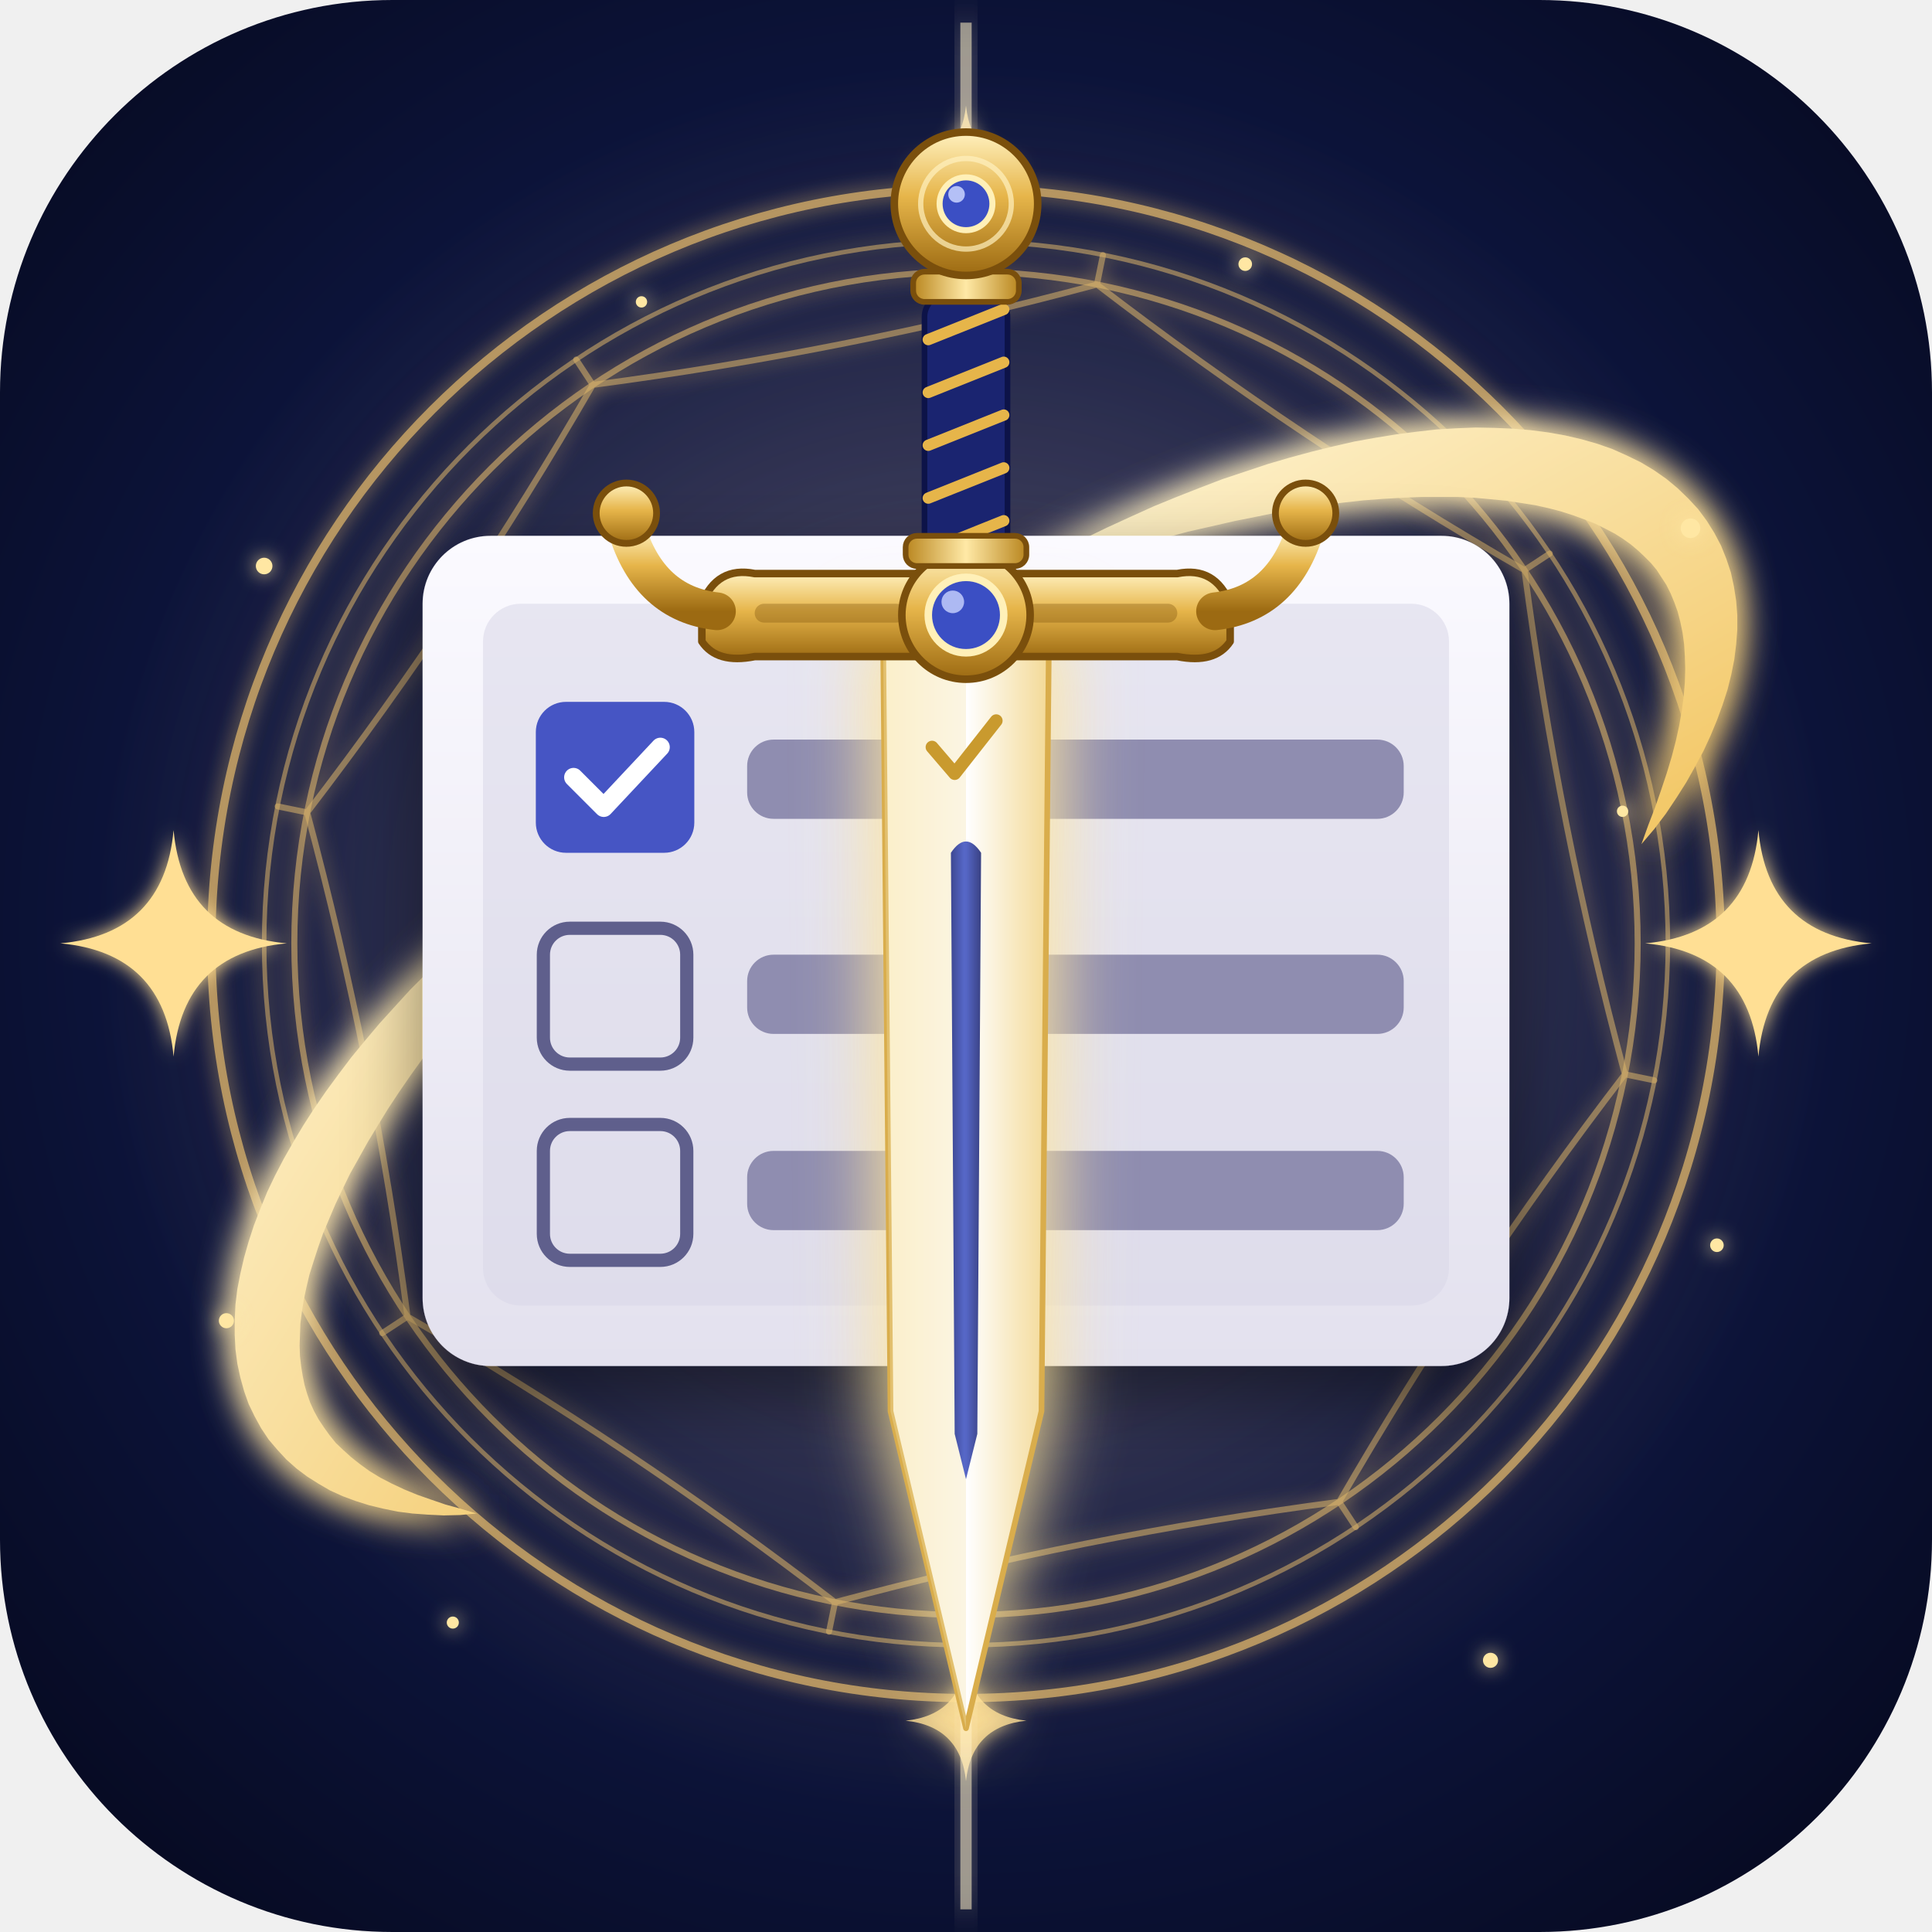
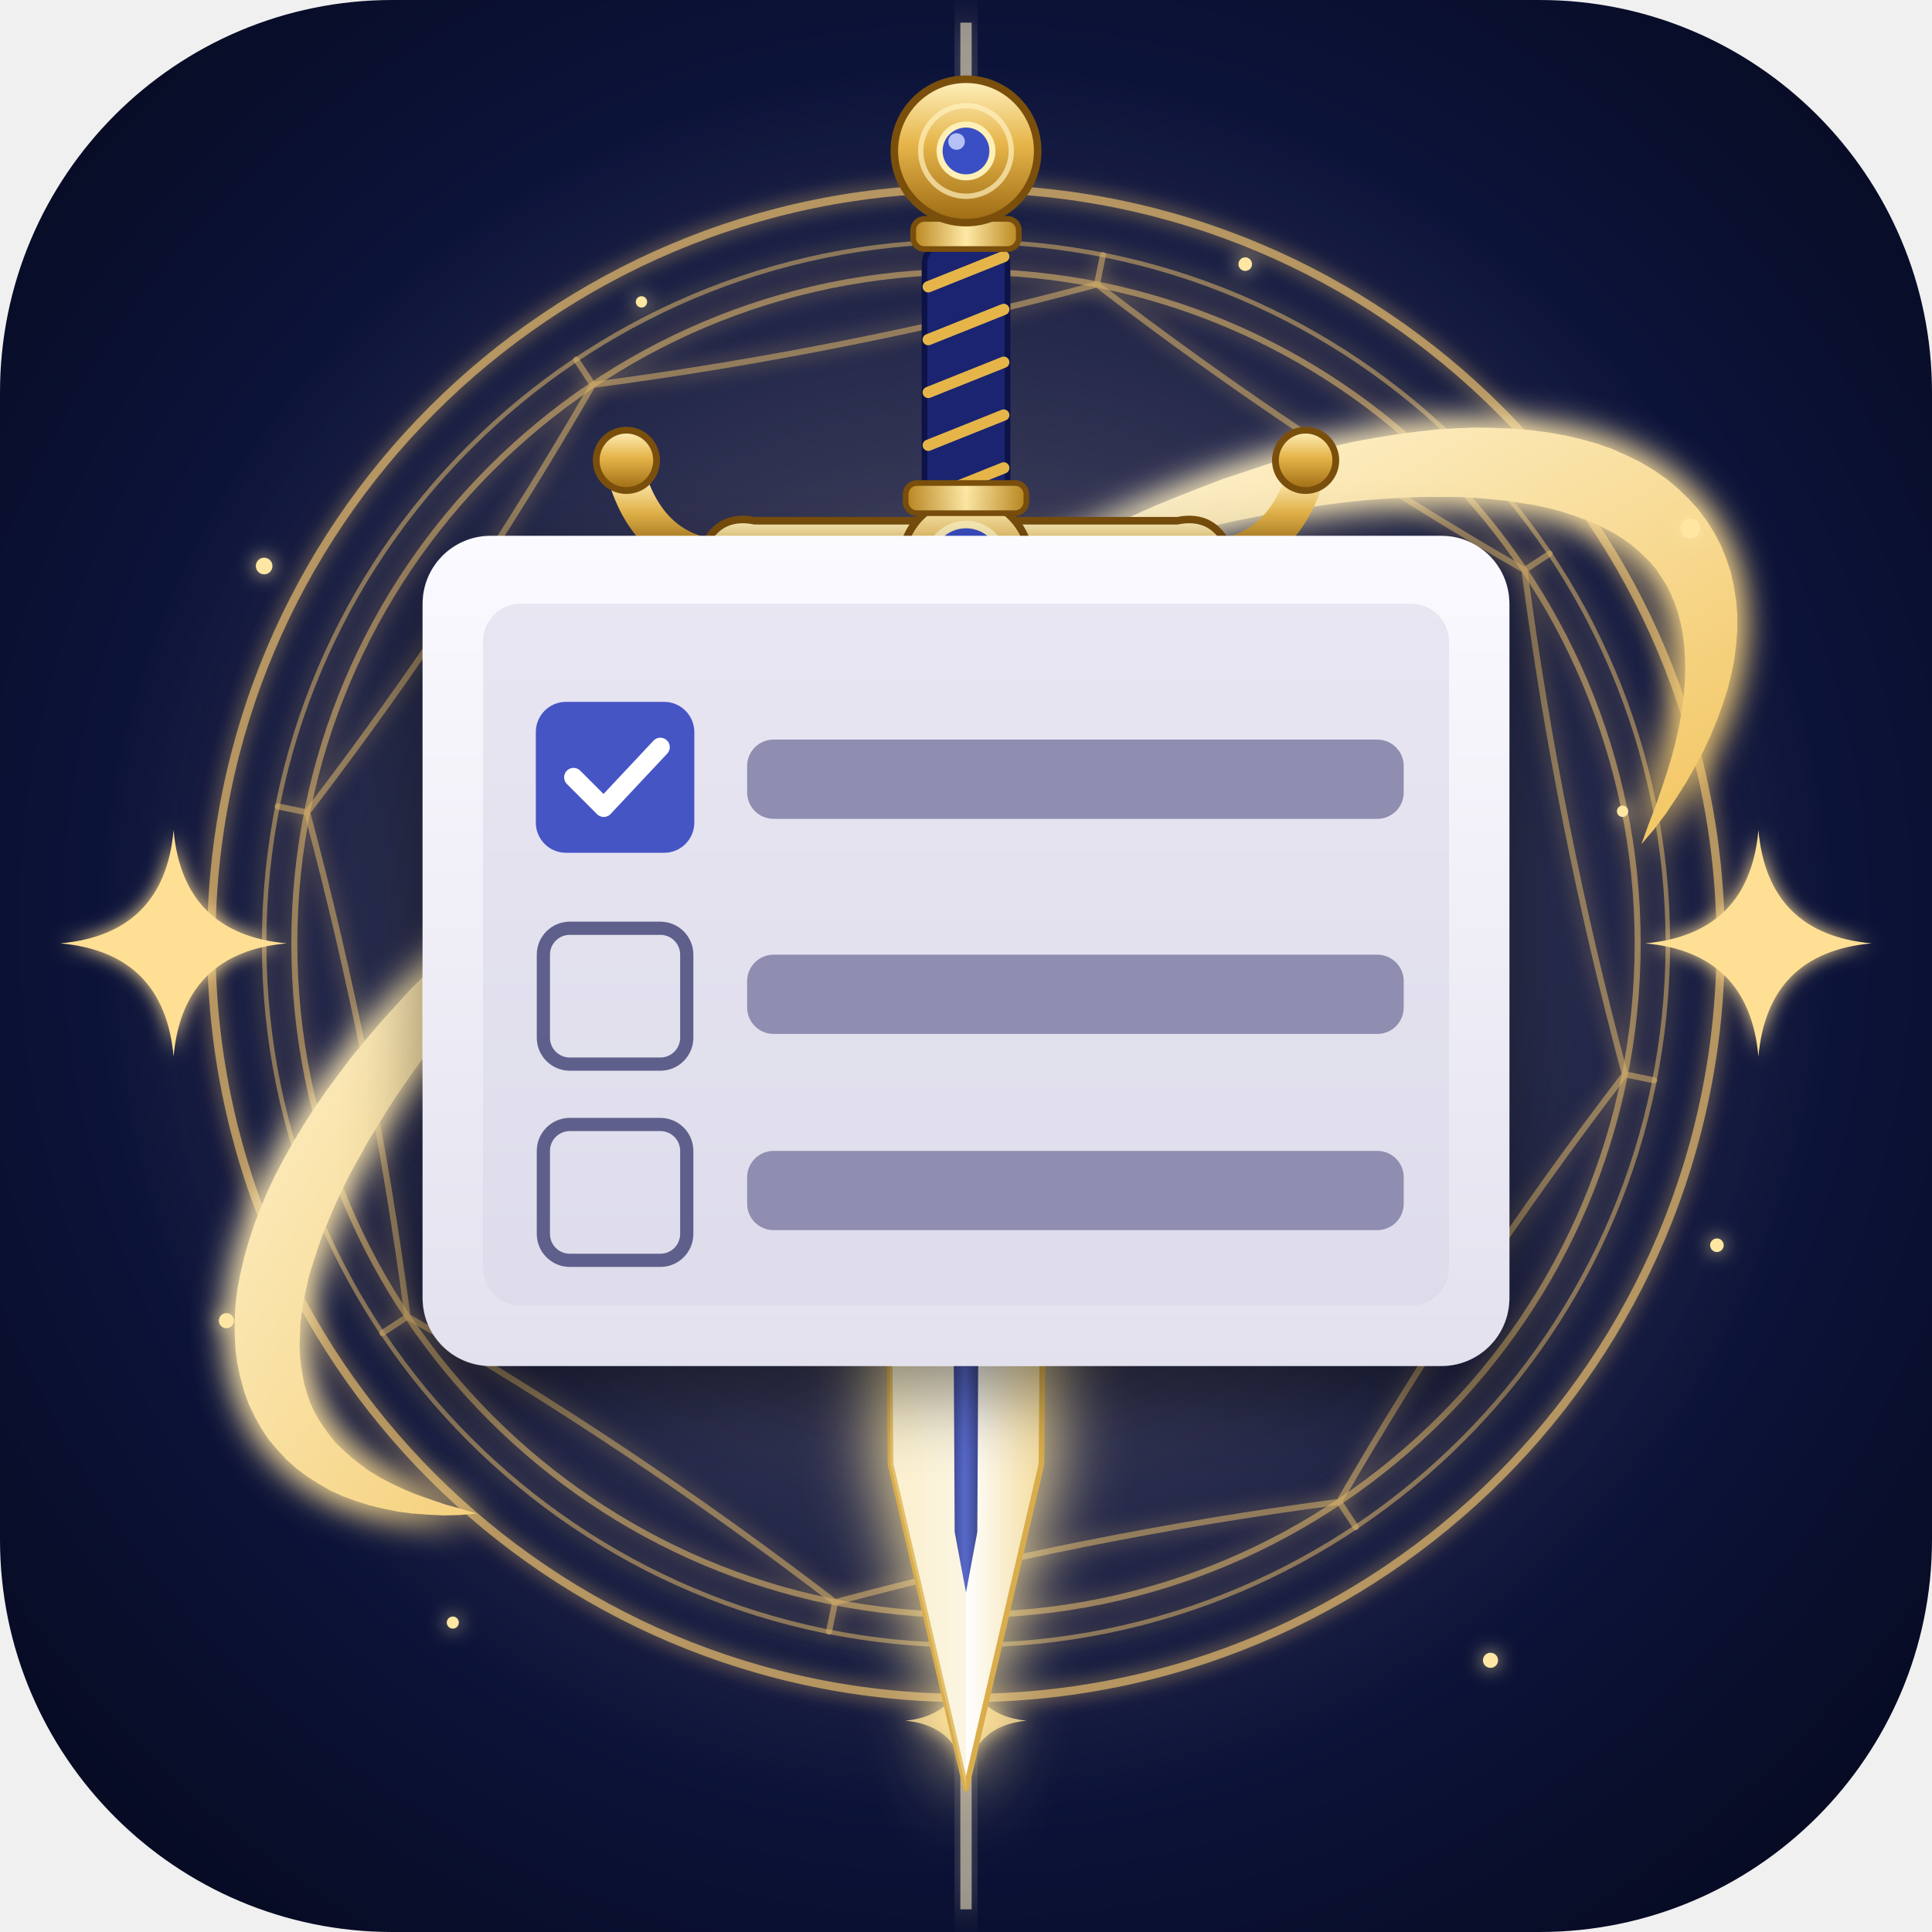
<svg xmlns="http://www.w3.org/2000/svg" viewBox="0 0 512 512" role="img" aria-labelledby="title">
  <defs>
    <radialGradient id="bg" cx="0.5" cy="0.48" r="0.7">
      <stop offset="0" stop-color="#1d2a6e" />
      <stop offset="0.55" stop-color="#0e1640" />
      <stop offset="1" stop-color="#05081c" />
    </radialGradient>
    <radialGradient id="halo" cx="0.5" cy="0.5" r="0.5">
      <stop offset="0" stop-color="#ffe7a8" stop-opacity="0.55" />
      <stop offset="0.4" stop-color="#f5c35c" stop-opacity="0.18" />
      <stop offset="1" stop-color="#f5c35c" stop-opacity="0" />
    </radialGradient>
    <linearGradient id="gold" x1="0" y1="0" x2="0" y2="1">
      <stop offset="0" stop-color="#fff1bf" />
      <stop offset="0.45" stop-color="#e6b54a" />
      <stop offset="1" stop-color="#9c6a12" />
    </linearGradient>
    <linearGradient id="goldH" x1="0" y1="0" x2="1" y2="0">
      <stop offset="0" stop-color="#b9861f" />
      <stop offset="0.5" stop-color="#ffe9a6" />
      <stop offset="1" stop-color="#b9861f" />
    </linearGradient>
    <linearGradient id="royal" x1="0" y1="0" x2="1" y2="0">
      <stop offset="0" stop-color="#1c2a85" />
      <stop offset="0.45" stop-color="#3b4fc4" />
      <stop offset="1" stop-color="#172270" />
    </linearGradient>
    <linearGradient id="blade" x1="0" y1="0" x2="1" y2="0">
      <stop offset="0" stop-color="#fff6d8" />
      <stop offset="0.5" stop-color="#ffffff" />
      <stop offset="1" stop-color="#f3d995" />
    </linearGradient>
    <linearGradient id="arc" x1="0" y1="0" x2="1" y2="1">
      <stop offset="0" stop-color="#fff8dc" />
      <stop offset="1" stop-color="#f2c45e" />
    </linearGradient>
    <linearGradient id="card" x1="0" y1="0" x2="0" y2="1">
      <stop offset="0" stop-color="#fbfaff" />
      <stop offset="1" stop-color="#e3e1ee" />
    </linearGradient>
    <filter id="glow" x="-50%" y="-50%" width="200%" height="200%">
      <feGaussianBlur stdDeviation="5" result="b" />
      <feMerge>
        <feMergeNode in="b" />
        <feMergeNode in="b" />
        <feMergeNode in="SourceGraphic" />
      </feMerge>
    </filter>
    <filter id="blur" x="-80%" y="-20%" width="260%" height="140%">
      <feGaussianBlur stdDeviation="9" />
    </filter>
    <filter id="softglow" x="-50%" y="-50%" width="200%" height="200%">
      <feGaussianBlur stdDeviation="2.5" result="b" />
      <feMerge>
        <feMergeNode in="b" />
        <feMergeNode in="SourceGraphic" />
      </feMerge>
    </filter>
    <filter id="shadow" x="-20%" y="-20%" width="140%" height="150%">
      <feDropShadow dx="0" dy="8" stdDeviation="10" flood-color="#000" flood-opacity="0.45" />
    </filter>
    <clipPath id="frame">
      <rect width="512" height="512" rx="104" />
    </clipPath>
  </defs>
  <g clip-path="url(#frame)">
    <rect width="512" height="512" fill="url(#bg)" />
    <circle cx="256" cy="250" r="230" fill="url(#halo)" />
    <g fill="none" stroke="#d9b26a" stroke-linecap="round" filter="url(#softglow)">
      <circle cx="256" cy="250" r="200" stroke-width="2.2" opacity="0.75" />
      <circle cx="256" cy="250" r="186" stroke-width="1.2" opacity="0.55" />
      <circle cx="256" cy="250" r="178" stroke-width="1.6" opacity="0.6" />
      <path d="M290.7 75.4 Q344.9 117 404 151.1 M290.7 75.4 L292.3 67.6 M404 151.1 Q412.9 218.8 430.6 284.7 M404 151.1 L410.7 146.7 M430.6 284.7 Q389 338.9 354.9 398 M430.6 284.7 L438.4 286.3 M354.9 398 Q287.2 406.9 221.3 424.6 M354.9 398 L359.3 404.7 M221.3 424.6 Q167.1 383 108 348.9 M221.3 424.6 L219.7 432.4 M108 348.9 Q99.1 281.2 81.4 215.3 M108 348.9 L101.3 353.3 M81.4 215.3 Q123 161.1 157.1 102 M81.4 215.3 L73.6 213.7 M157.1 102 Q224.8 93.1 290.7 75.4 M157.1 102 L152.7 95.3" stroke-width="1.6" opacity="0.55" />
    </g>
    <g fill="#ffdf94" filter="url(#softglow)">
      <path d="M46 220 Q48.5 247.5 76 250 Q48.5 252.5 46 280 Q43.5 252.5 16 250 Q43.5 247.5 46 220 Z" />
      <path d="M466 220 Q468.5 247.5 496 250 Q468.5 252.5 466 280 Q463.5 252.5 436 250 Q463.5 247.5 466 220 Z" />
      <path d="M256 28 Q257.5 42.5 272 44 Q257.5 45.5 256 60 Q254.5 45.5 240 44 Q254.5 42.5 256 28 Z" opacity="0.8" />
      <path d="M256 440 Q257.5 454.5 272 456 Q257.5 457.5 256 472 Q254.5 457.5 240 456 Q254.5 454.5 256 440 Z" opacity="0.8" />
    </g>
    <g fill="url(#arc)" filter="url(#glow)">
      <path d="M262.8 156.7 L269.5 154.6 L276.2 152.4 L282.8 150.2 L289.3 148.1 L295.8 146.2 L302.2 144.3 L308.5 142.6 L314.8 140.9 L321 139.5 L327.1 138.1 L333.1 136.9 L339 135.7 L344.7 134.8 L350.4 133.9 L355.9 133.2 L361.3 132.6 L366.6 132.2 L371.8 131.9 L376.7 131.7 L381.6 131.7 L386.2 131.7 L390.7 131.9 L395 132.3 L399.2 132.7 L403.1 133.3 L406.9 133.9 L410.5 134.7 L413.9 135.6 L417 136.6 L420 137.7 L422.8 138.8 L425.4 140.1 L427.9 141.4 L430.1 142.8 L432.2 144.3 L434.1 145.9 L435.8 147.5 L437.5 149.2 L439 151 L440.3 153 L441.6 155 L442.7 157.2 L443.7 159.6 L444.6 162.1 L445.3 164.8 L445.9 167.7 L446.3 170.7 L446.5 173.9 L446.6 177.2 L446.5 180.8 L446.2 184.5 L445.7 188.3 L445 192.3 L444.1 196.4 L443 200.6 L441.7 204.9 L440.2 209.4 L438.6 214 L436.8 218.7 L435 223.7 L435 223.7 L438.4 219.7 L441.5 215.6 L444.3 211.4 L446.9 207.3 L449.2 203.2 L451.4 199.1 L453.3 195 L455 190.9 L456.5 186.8 L457.8 182.8 L458.8 178.8 L459.6 174.8 L460.1 170.8 L460.4 166.9 L460.4 163 L460.1 159.2 L459.5 155.4 L458.7 151.7 L457.5 148.1 L456.1 144.6 L454.3 141.2 L452.3 138 L450 134.9 L447.4 132.1 L444.6 129.4 L441.6 126.9 L438.3 124.6 L434.8 122.5 L431.1 120.7 L427.3 119 L423.3 117.6 L419.1 116.4 L414.8 115.4 L410.3 114.6 L405.7 114 L400.9 113.6 L396.1 113.4 L391.1 113.3 L386 113.5 L380.8 113.8 L375.5 114.4 L370.1 115.1 L364.6 116 L359 117 L353.3 118.3 L347.6 119.7 L341.7 121.3 L335.9 123 L329.9 125 L323.9 127 L317.9 129.3 L311.8 131.7 L305.7 134.2 L299.5 137 L293.4 139.8 L287.2 142.8 L281 146 L274.9 149.4 L268.8 152.9 L262.8 156.7 Z" />
      <path d="M126.3 401.1 L122 399.8 L118 398.7 L114.2 397.4 L110.5 396.1 L107.1 394.7 L103.9 393.2 L100.8 391.6 L98 389.9 L95.5 388.1 L93.1 386.2 L91 384.3 L89 382.4 L87.3 380.3 L85.8 378.2 L84.4 376.1 L83.2 373.9 L82.2 371.7 L81.4 369.4 L80.7 367 L80.2 364.5 L79.8 362 L79.5 359.4 L79.4 356.6 L79.5 353.8 L79.6 350.8 L80 347.7 L80.5 344.5 L81.2 341.2 L82 337.8 L83.1 334.3 L84.3 330.6 L85.6 326.9 L87.2 323.1 L88.9 319.1 L90.8 315.1 L92.8 311 L95.1 306.9 L97.5 302.6 L100.1 298.3 L102.8 293.9 L105.7 289.5 L108.8 285 L112.1 280.4 L115.5 275.9 L119 271.3 L122.8 266.6 L126.6 261.9 L130.6 257.3 L134.8 252.6 L139 247.8 L143.5 243.1 L148 238.4 L152.7 233.7 L157.4 229 L162.3 224.3 L167.3 219.6 L172.4 214.9 L177.6 210.3 L182.8 205.6 L188 200.8 L188 200.8 L181.8 204.2 L175.8 207.9 L169.9 211.7 L164.1 215.6 L158.4 219.6 L152.9 223.6 L147.4 227.7 L142.1 231.9 L136.9 236.1 L131.9 240.4 L127 244.7 L122.2 249.1 L117.5 253.5 L113.1 257.9 L108.7 262.3 L104.6 266.8 L100.6 271.2 L96.8 275.7 L93.1 280.2 L89.7 284.7 L86.4 289.2 L83.3 293.7 L80.4 298.2 L77.7 302.7 L75.2 307.1 L72.9 311.5 L70.8 315.9 L69 320.3 L67.3 324.7 L65.9 329 L64.7 333.2 L63.7 337.5 L62.9 341.6 L62.4 345.7 L62.2 349.8 L62.2 353.7 L62.4 357.6 L62.9 361.4 L63.7 365.1 L64.7 368.7 L65.9 372.1 L67.5 375.4 L69.2 378.5 L71.2 381.5 L73.5 384.2 L75.9 386.8 L78.6 389.2 L81.4 391.3 L84.4 393.2 L87.5 395 L90.8 396.5 L94.3 397.8 L97.8 398.9 L101.5 399.8 L105.4 400.6 L109.3 401.1 L113.4 401.4 L117.6 401.6 L121.9 401.5 L126.3 401.1 Z" />
    </g>
-     <g filter="url(#shadow)">
-       <rect x="112" y="142" width="288" height="220" rx="18" fill="url(#card)" />
-     </g>
-     <rect x="128" y="160" width="256" height="186" rx="10" fill="#d9d7e8" opacity="0.55" />
-     <rect x="142" y="186" width="42" height="40" rx="8" fill="#4655c4" />
-     <path d="M152 206 l8 8 l15 -16" fill="none" stroke="#ffffff" stroke-width="5" stroke-linecap="round" stroke-linejoin="round" />
-     <rect x="144" y="246" width="38" height="36" rx="7" fill="none" stroke="#5f5f8c" stroke-width="3.5" />
-     <rect x="144" y="298" width="38" height="36" rx="7" fill="none" stroke="#5f5f8c" stroke-width="3.5" />
-     <g fill="#8f8db0">
-       <rect x="198" y="196" width="174" height="21" rx="7" />
-       <rect x="198" y="253" width="174" height="21" rx="7" />
-       <rect x="198" y="305" width="174" height="21" rx="7" />
-     </g>
    <g filter="url(#glow)">
      <rect x="254.5" y="6" width="3" height="500" fill="#fff3c8" opacity="0.55" />
    </g>
-     <g>
-       <path d="M230 166 L282 166 L280 372 L256 464 L232 372 Z" fill="#ffe7a0" opacity="0.9" filter="url(#blur)" />
-       <path d="M234 166 L278 166 L276 374 L256 458 L236 374 Z" fill="url(#blade)" stroke="#d9ad4c" stroke-width="1.5" stroke-linejoin="round" />
-       <path d="M256 166 L256 458 L236 374 L234 166 Z" fill="#f4e2b0" opacity="0.35" />
-       <path d="M252 226 Q256 220 260 226 L259 380 L256 392 L253 380 Z" fill="url(#royal)" opacity="0.85" />
+     <g transform="translate(0 -14)">
+       <path d="M230 166 L282 166 L280 400 L256 494 L232 400 Z" fill="#ffe7a0" opacity="0.9" filter="url(#blur)" />
+       <path d="M234 166 L278 166 L276 402 L256 488 L236 402 Z" fill="url(#blade)" stroke="#d9ad4c" stroke-width="1.5" stroke-linejoin="round" />
+       <path d="M256 166 L256 488 L236 402 L234 166 Z" fill="#f4e2b0" opacity="0.35" />
+       <path d="M252 226 Q256 220 260 226 L259 420 L256 436 L253 420 Z" fill="url(#royal)" opacity="0.85" />
      <path d="M247 198 l6 7 l11 -14" fill="none" stroke="#c99a2e" stroke-width="3.4" stroke-linecap="round" stroke-linejoin="round" />
      <path d="M186 160 Q190 150 200 152 L312 152 Q322 150 326 160 L326 170 Q322 176 312 174 L200 174 Q190 176 186 170 Z" fill="url(#gold)" stroke="#7a4f0c" stroke-width="2" stroke-linejoin="round" />
      <path d="M190 162 Q172 160 166 140" fill="none" stroke="url(#gold)" stroke-width="10" stroke-linecap="round" />
      <path d="M322 162 Q340 160 346 140" fill="none" stroke="url(#gold)" stroke-width="10" stroke-linecap="round" />
      <circle cx="166" cy="136" r="8" fill="url(#gold)" stroke="#7a4f0c" stroke-width="1.8" />
      <circle cx="346" cy="136" r="8" fill="url(#gold)" stroke="#7a4f0c" stroke-width="1.8" />
      <rect x="200" y="160" width="40" height="5" rx="2.5" fill="#7a4f0c" opacity="0.35" />
      <rect x="272" y="160" width="40" height="5" rx="2.5" fill="#7a4f0c" opacity="0.35" />
      <circle cx="256" cy="163" r="17" fill="url(#gold)" stroke="#7a4f0c" stroke-width="2" />
      <circle cx="256" cy="163" r="10" fill="#3b4fc4" stroke="#fff0b8" stroke-width="2" />
      <circle cx="252.5" cy="159.5" r="3" fill="#c9d3ff" opacity="0.8" />
      <rect x="245" y="78" width="22" height="70" rx="6" fill="#1a2470" stroke="#0d1348" stroke-width="1.5" />
      <g stroke="#e6b54a" stroke-width="3" stroke-linecap="round">
        <path d="M246 90 L266 82" />
        <path d="M246 104 L266 96" />
        <path d="M246 118 L266 110" />
        <path d="M246 132 L266 124" />
        <path d="M246 146 L266 138" />
      </g>
      <rect x="240" y="142" width="32" height="8" rx="3" fill="url(#goldH)" stroke="#7a4f0c" stroke-width="1.5" />
      <rect x="242" y="72" width="28" height="8" rx="3" fill="url(#goldH)" stroke="#7a4f0c" stroke-width="1.5" />
      <circle cx="256" cy="54" r="19" fill="url(#gold)" stroke="#7a4f0c" stroke-width="2" />
      <circle cx="256" cy="54" r="12" fill="none" stroke="#fff1bf" stroke-width="1.4" opacity="0.7" />
      <circle cx="256" cy="54" r="7" fill="#3b4fc4" stroke="#fff0b8" stroke-width="1.6" />
      <circle cx="253.5" cy="51.5" r="2.2" fill="#c9d3ff" opacity="0.85" />
    </g>
+     <g>
+       <g filter="url(#shadow)">
+         <rect x="112" y="142" width="288" height="220" rx="18" fill="url(#card)" />
+       </g>
+       <rect x="128" y="160" width="256" height="186" rx="10" fill="#d9d7e8" opacity="0.55" />
+       <rect x="142" y="186" width="42" height="40" rx="8" fill="#4655c4" />
+       <path d="M152 206 l8 8 l15 -16" fill="none" stroke="#ffffff" stroke-width="5" stroke-linecap="round" stroke-linejoin="round" />
+       <rect x="144" y="246" width="38" height="36" rx="7" fill="none" stroke="#5f5f8c" stroke-width="3.5" />
+       <rect x="144" y="298" width="38" height="36" rx="7" fill="none" stroke="#5f5f8c" stroke-width="3.5" />
+       <g fill="#8f8db0">
+         <rect x="198" y="196" width="174" height="21" rx="7" />
+         <rect x="198" y="253" width="174" height="21" rx="7" />
+         <rect x="198" y="305" width="174" height="21" rx="7" />
+       </g>
+     </g>
    <g fill="#ffe7a3" filter="url(#softglow)">
      <circle cx="70" cy="150" r="2.2" />
      <circle cx="448" cy="140" r="2.6" />
      <circle cx="455" cy="330" r="1.8" />
      <circle cx="60" cy="350" r="2" />
      <circle cx="120" cy="430" r="1.6" />
      <circle cx="395" cy="440" r="2" />
      <circle cx="330" cy="70" r="1.8" />
      <circle cx="170" cy="80" r="1.5" />
      <circle cx="430" cy="215" r="1.5" />
    </g>
  </g>
</svg>
